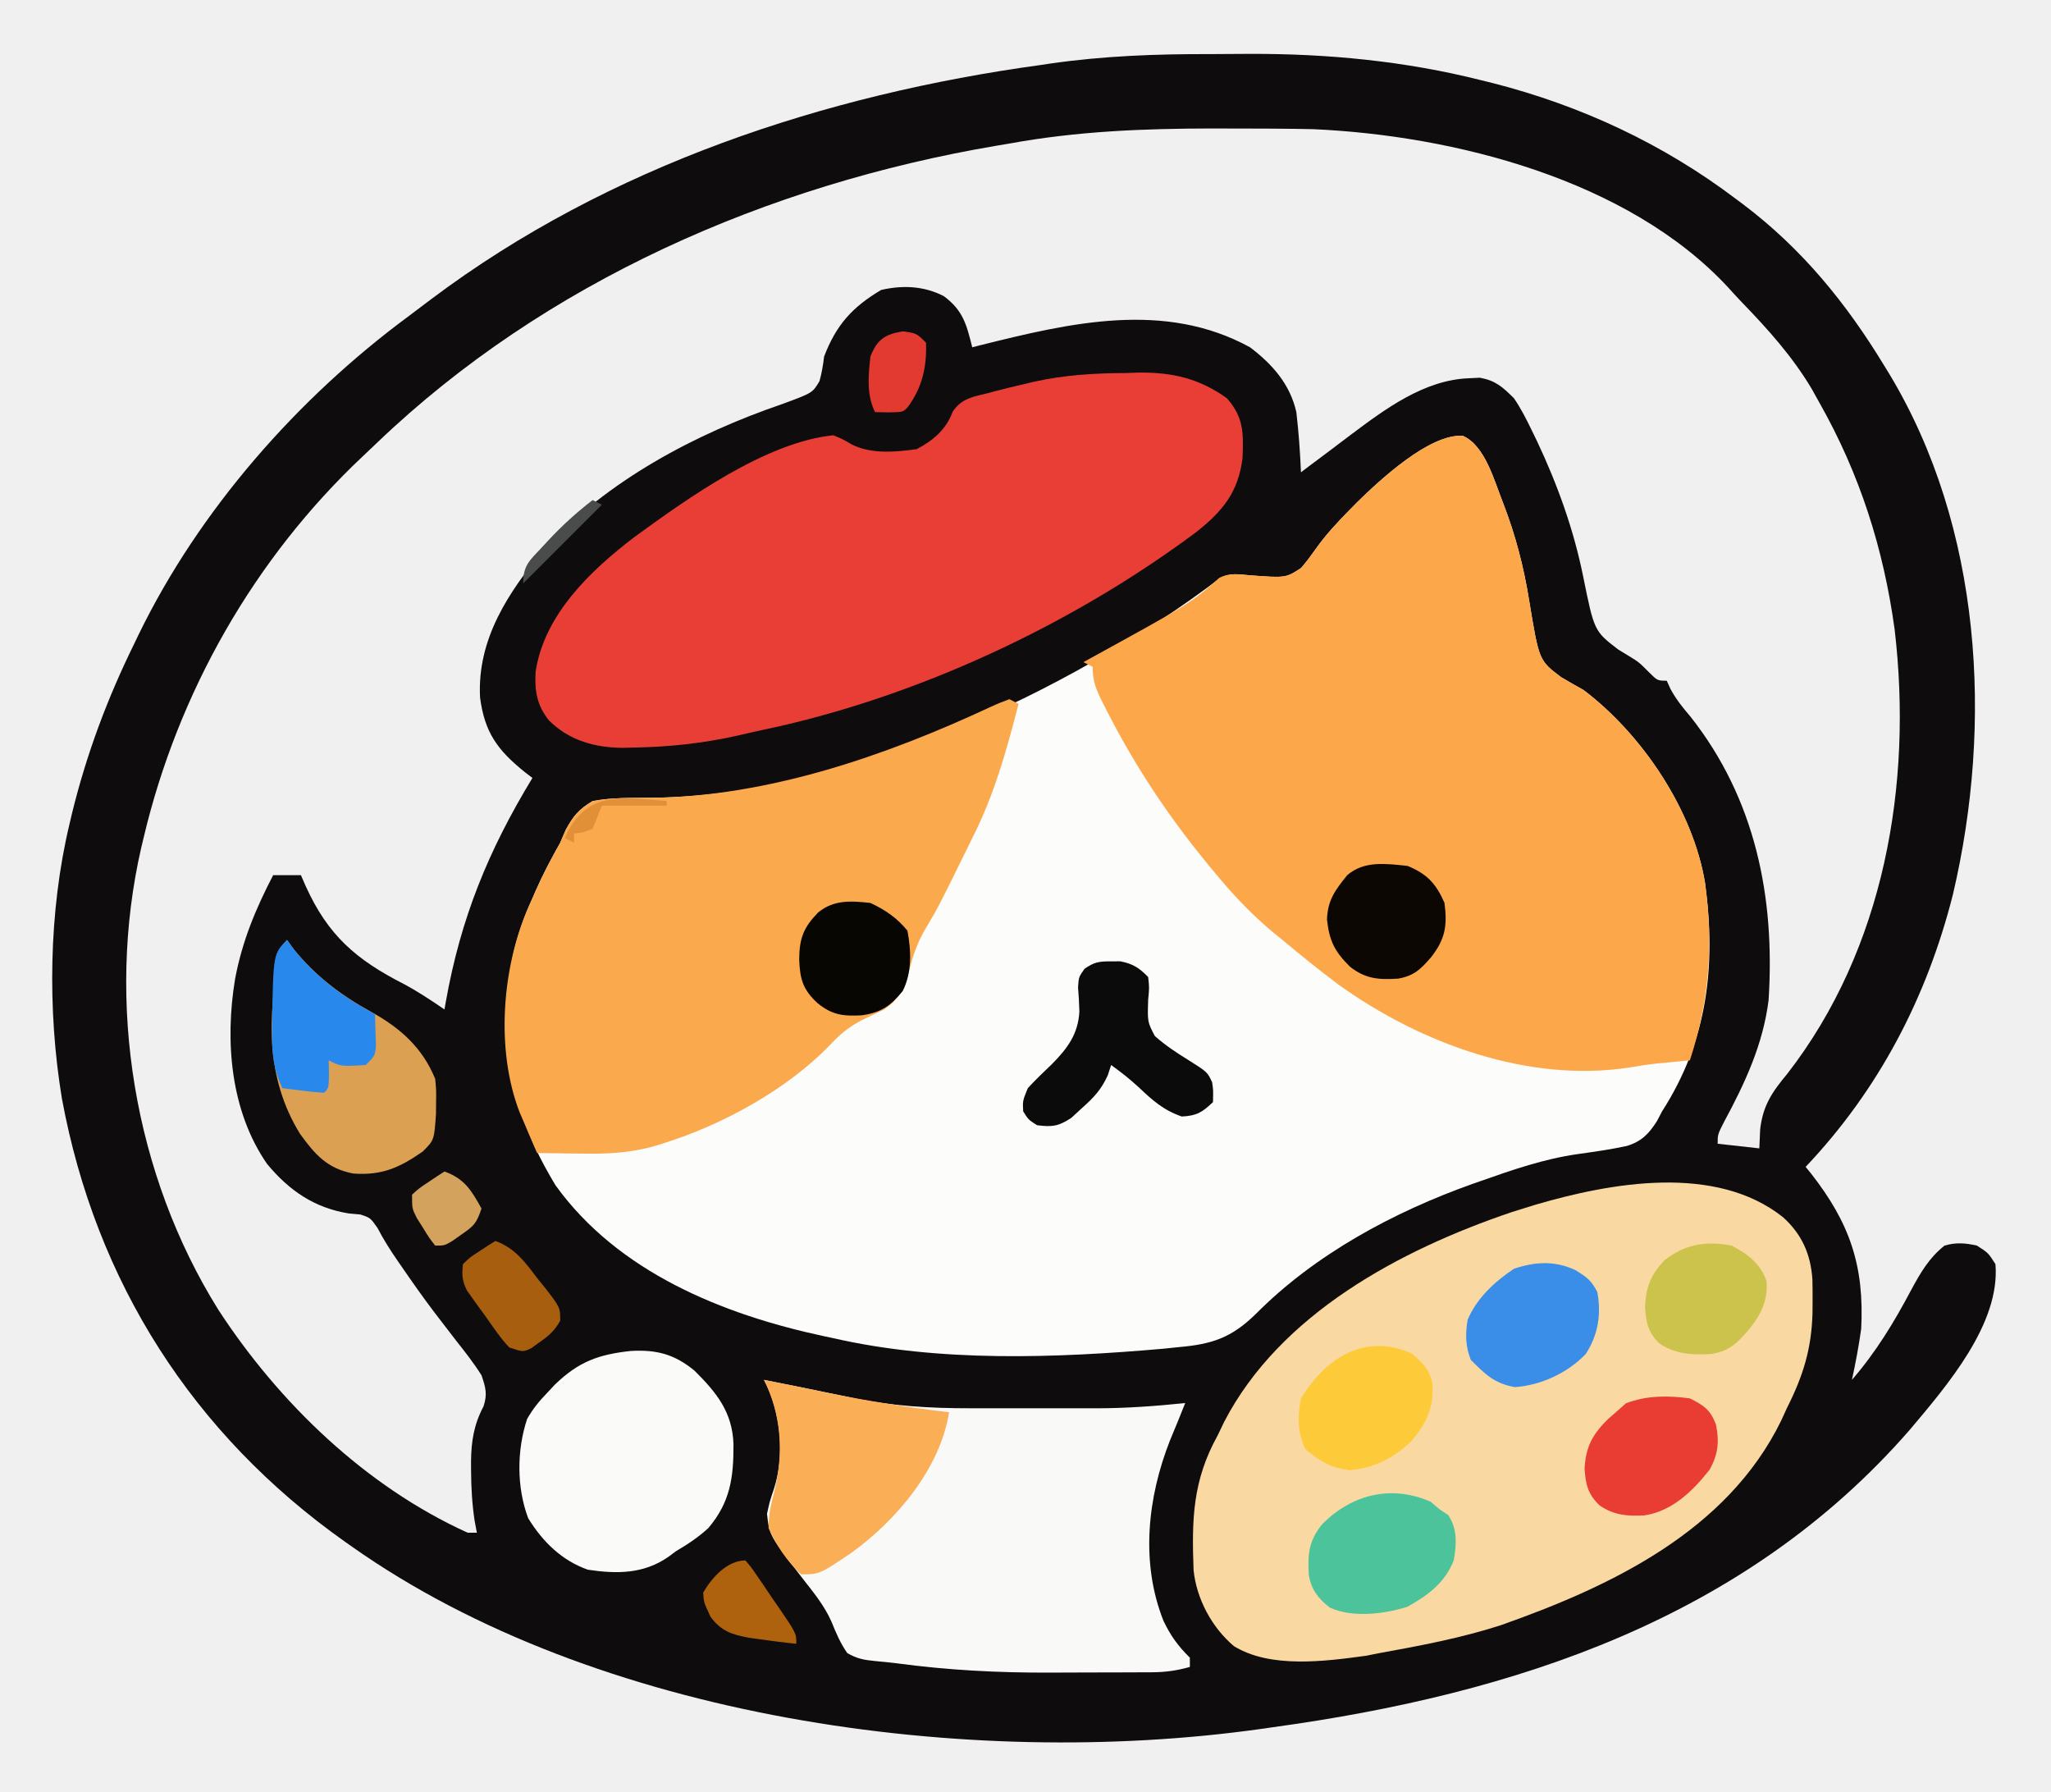
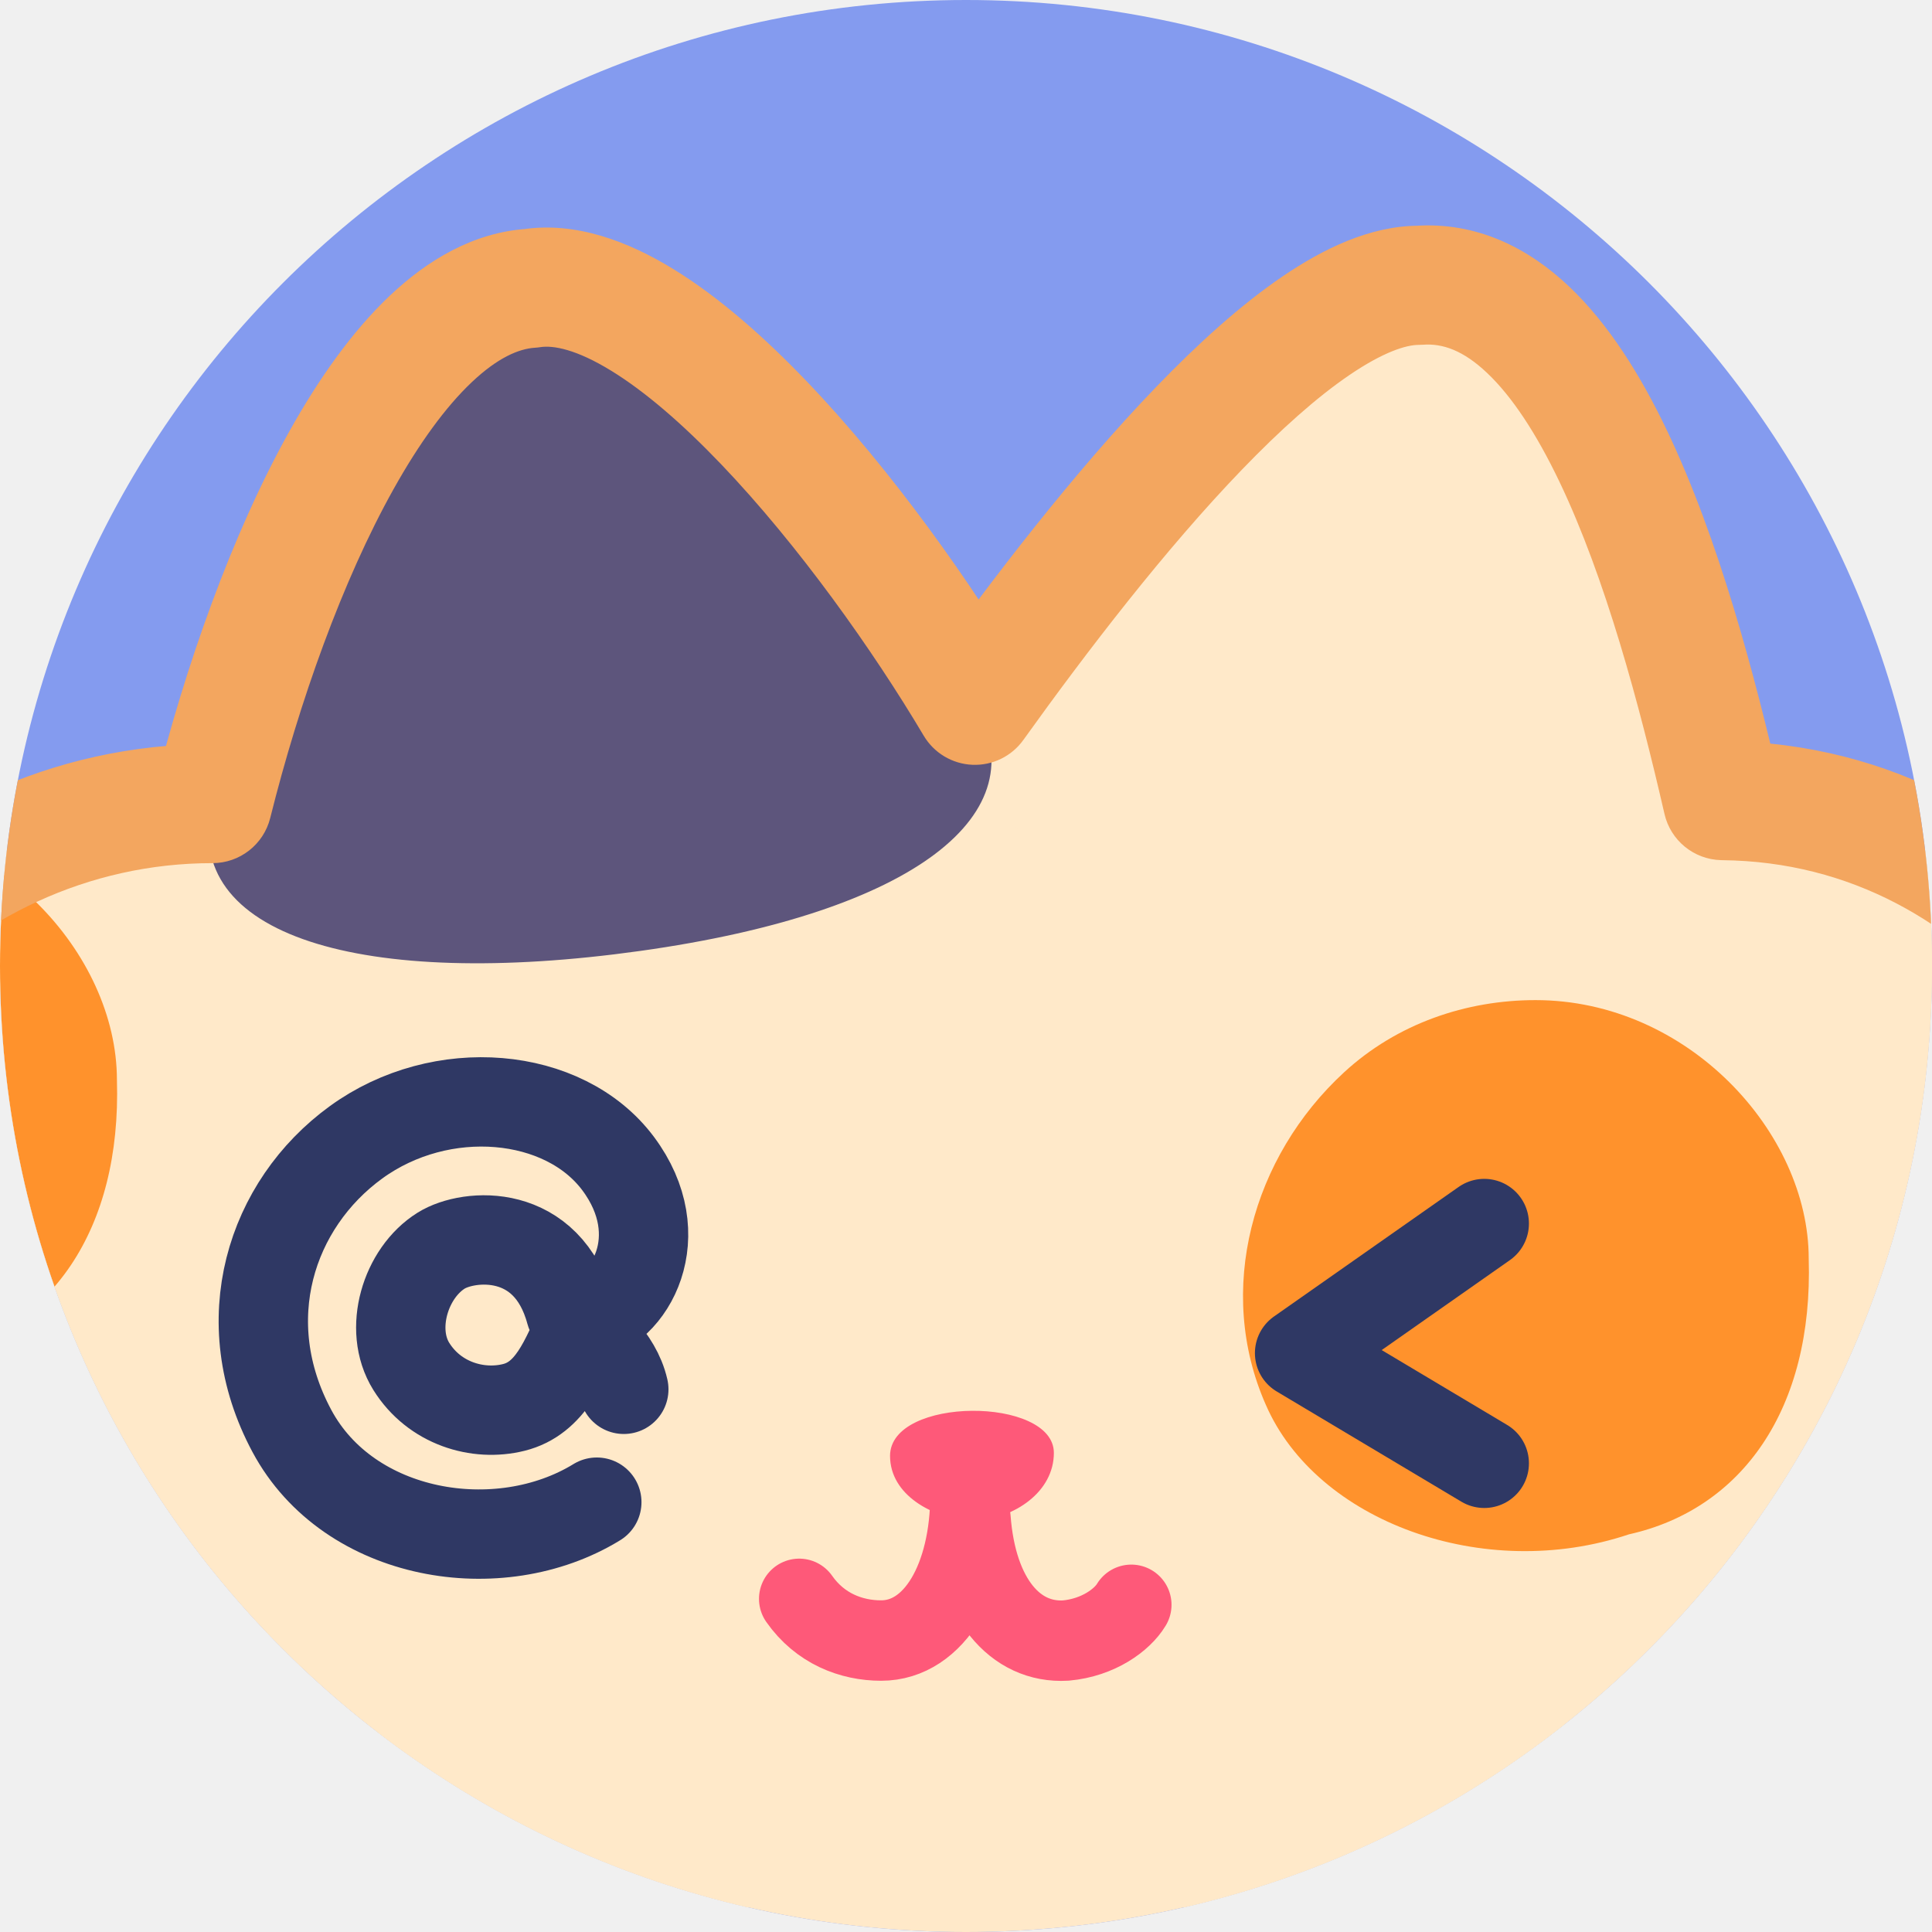
- <svg xmlns="http://www.w3.org/2000/svg" version="1.1" width="443" height="387" viewBox="0 0 443 387">
-   <path d="M0 0 C2.87 0 5.73 -0.02 8.6 -0.05 C25.44 -0.1 42.21 1.5 58.57 5.63 C59 5.73 59 5.73 61.17 6.27 C80.26 11.15 97.99 19.43 113.7 31.32 C114.18 31.67 114.66 32.03 115.15 32.4 C127.88 42 137.45 53.73 145.7 67.32 C146.06 67.91 146.42 68.5 146.8 69.11 C166.74 102.24 169.22 144.47 160.52 181.47 C154.9 203.73 144.49 223.66 128.7 240.32 C128.89 240.55 128.89 240.55 129.84 241.71 C138.25 252.44 141.41 261.73 140.7 275.32 C140.18 279.02 139.5 282.66 138.7 286.32 C143.91 280.29 147.78 273.92 151.5 266.9 C153.51 263.19 155.34 259.99 158.7 257.32 C161.13 256.59 163.24 256.76 165.7 257.32 C168.14 258.88 168.14 258.88 169.7 261.32 C170.79 274.2 159.19 287.6 151.24 297.05 C115.69 337.89 65.85 354.16 13.7 361.32 C12.78 361.45 11.86 361.58 10.91 361.72 C-52.12 370.57 -132.46 359.61 -185.3 322.32 C-185.77 321.99 -186.24 321.66 -186.72 321.32 C-219.59 298.09 -240.62 265.18 -247.93 225.55 C-251.08 206.49 -250.79 185.14 -246.3 166.32 C-246.1 165.48 -245.9 164.64 -245.7 163.78 C-242.55 151 -238.1 139.12 -232.3 127.32 C-231.99 126.67 -231.68 126.02 -231.36 125.36 C-218.26 98.44 -197.01 74.29 -173 56.57 C-171.34 55.34 -169.69 54.09 -168.05 52.84 C-129.87 24.18 -83.18 8.73 -36.3 2.32 C-35.71 2.23 -35.12 2.14 -34.51 2.05 C-23 0.39 -11.62 -0.03 0 0 Z M-43.3 19.32 C-44.28 19.48 -45.27 19.65 -46.28 19.82 C-95.43 28.19 -143.48 49.15 -179.77 83.85 C-180.81 84.84 -181.85 85.83 -182.89 86.81 C-206.4 108.91 -222.88 137.9 -230.3 169.32 C-230.46 169.99 -230.62 170.66 -230.79 171.36 C-238.49 204.88 -232.35 241.99 -214.15 271.16 C-201.06 291.26 -182.33 309.33 -160.3 319.32 C-159.64 319.32 -158.98 319.32 -158.3 319.32 C-158.46 318.48 -158.62 317.64 -158.78 316.78 C-159.33 313.13 -159.53 309.62 -159.55 305.94 C-159.55 305.28 -159.56 304.62 -159.56 303.94 C-159.51 299.53 -158.95 295.99 -156.86 292.03 C-155.99 289.36 -156.4 287.99 -157.3 285.32 C-158.96 282.68 -160.87 280.26 -162.8 277.82 C-163.89 276.39 -164.99 274.97 -166.08 273.55 C-166.35 273.19 -166.35 273.19 -167.73 271.4 C-170.02 268.36 -172.21 265.26 -174.36 262.13 C-174.54 261.87 -174.54 261.87 -175.44 260.57 C-177.03 258.26 -178.47 256 -179.76 253.51 C-181.3 251.32 -181.3 251.32 -183.46 250.6 C-184.28 250.53 -185.09 250.45 -185.93 250.38 C-193.37 249.19 -198.82 245.46 -203.61 239.69 C-211.54 228.24 -212.74 213.17 -210.53 199.78 C-209.02 191.66 -206.1 184.62 -202.3 177.32 C-200.32 177.32 -198.34 177.32 -196.3 177.32 C-195.96 178.1 -195.62 178.89 -195.27 179.69 C-190.47 190.28 -184.44 195.55 -174.01 200.86 C-170.95 202.5 -168.16 204.36 -165.3 206.32 C-165.21 205.77 -165.11 205.23 -165.01 204.67 C-161.79 186.58 -155.82 171.99 -146.3 156.32 C-146.84 155.9 -147.39 155.49 -147.94 155.07 C-153.86 150.29 -156.61 146.52 -157.61 138.97 C-158.27 126.34 -151.5 116.21 -143.74 106.88 C-130.07 92.05 -111.19 82.03 -92.33 75.57 C-85.81 73.17 -85.81 73.17 -84.3 70.64 C-83.8 68.86 -83.52 67.15 -83.3 65.32 C-80.7 58.49 -77.2 54.63 -70.99 50.94 C-66.35 49.86 -61.76 50.06 -57.46 52.26 C-53.28 55.36 -52.55 58.36 -51.3 63.32 C-50.72 63.17 -50.15 63.02 -49.55 62.87 C-30.3 58.07 -9.78 53.18 8.7 63.32 C13.54 66.98 17.35 71.31 18.7 77.32 C19.21 81.65 19.51 85.96 19.7 90.32 C19.92 90.15 19.92 90.15 21.06 89.28 C22.45 88.24 23.84 87.2 25.23 86.16 C26.93 84.89 28.63 83.6 30.33 82.31 C37.85 76.67 46.33 70.32 56.07 70 C56.45 69.98 56.45 69.98 58.35 69.89 C61.75 70.51 63.25 71.89 65.7 74.32 C67.25 76.59 68.45 78.97 69.64 81.44 C69.81 81.79 69.81 81.79 70.67 83.56 C75.06 92.84 78.61 102.68 80.64 112.76 C83.04 124.6 83.04 124.6 88.2 128.57 C88.95 129.02 89.71 129.48 90.48 129.96 C92.7 131.32 92.7 131.32 94.86 133.49 C96.7 135.32 96.7 135.32 98.7 135.32 C98.97 135.9 99.23 136.48 99.5 137.08 C100.74 139.38 102.13 141.09 103.82 143.07 C117.87 160.86 122.13 182.13 120.7 204.32 C119.5 213.86 115.62 222.2 111.09 230.59 C109.7 233.32 109.7 233.32 109.7 235.32 C112.67 235.65 115.64 235.98 118.7 236.32 C118.76 234.98 118.82 233.64 118.88 232.26 C119.47 227.03 121.46 224.16 124.76 220.19 C145.68 193.23 151.86 157.73 147.93 124.29 C145.54 106.8 140.39 90.67 131.7 75.32 C131.15 74.32 130.59 73.33 130.02 72.3 C125.83 65.28 120.6 59.46 114.94 53.61 C113.91 52.53 112.9 51.43 111.9 50.32 C90.35 27.11 52.72 17.55 22.29 16.21 C19.84 16.15 17.39 16.13 14.94 16.11 C14.49 16.11 14.49 16.11 12.22 16.09 C9.34 16.07 6.46 16.07 3.57 16.07 C2.59 16.06 1.6 16.06 0.59 16.06 C-14.28 16.08 -28.64 16.64 -43.3 19.32 Z " fill="#0E0C0C" transform="translate(261.3,11.68433)" />
-   <path d="M0 0 C4.86 2.09 6.84 9.86 8.75 14.6 C11.43 21.54 13.19 28.36 14.37 35.71 C16.48 48.53 16.48 48.53 21.25 52.13 C22.84 53.07 24.44 53.99 26.06 54.88 C38.71 64.42 49.77 80.83 52.35 96.65 C54.75 114.43 52.9 130.58 43.06 145.88 C42.69 146.58 42.32 147.29 41.94 148.01 C40.19 150.76 38.58 152.43 35.39 153.38 C31.83 154.15 28.24 154.64 24.64 155.15 C17.52 156.19 10.82 158.49 4.06 160.88 C3.44 161.1 2.83 161.31 2.19 161.53 C-14.91 167.62 -31.87 176.72 -44.75 189.7 C-50.01 194.84 -54.19 196.19 -61.44 196.82 C-61.97 196.87 -61.97 196.87 -64.62 197.15 C-87.9 199.19 -113.07 200.12 -135.94 194.88 C-136.65 194.73 -137.35 194.58 -138.07 194.43 C-159.89 189.75 -182.47 180.58 -195.94 161.88 C-202.64 150.84 -206.53 139.7 -206.44 126.7 C-206.44 125.69 -206.43 124.68 -206.43 123.65 C-206.22 114.95 -204.54 107.76 -200.94 99.88 C-200.71 99.34 -200.47 98.8 -200.23 98.24 C-198.66 94.66 -196.85 91.28 -194.94 87.88 C-194.56 86.99 -194.17 86.1 -193.78 85.18 C-192.12 82.1 -190.96 80.7 -187.94 78.88 C-183.81 78.11 -179.63 78.2 -175.44 78.18 C-133.13 77.76 -85.61 55.86 -52.43 30.74 C-50.31 29.52 -48.43 29.92 -46.06 30.12 C-38.2 30.71 -38.2 30.71 -34.89 28.53 C-33.32 26.63 -33.32 26.63 -31.75 24.43 C-29.54 21.32 -27.05 18.66 -24.38 15.95 C-23.88 15.44 -23.37 14.93 -22.86 14.4 C-17.93 9.58 -7.23 -0.44 0 0 Z " fill="#FCFCFA" transform="translate(315.9414,94.11719)" />
-   <path d="M0 0 C4.86 2.09 6.84 9.86 8.75 14.6 C11.43 21.54 13.19 28.36 14.37 35.71 C16.48 48.53 16.48 48.53 21.25 52.13 C22.84 53.07 24.44 53.99 26.06 54.88 C38.71 64.42 49.77 80.83 52.35 96.65 C54.16 110.05 53.25 122.04 49.06 134.88 C48.41 134.94 47.75 135 47.08 135.07 C46.21 135.15 45.33 135.23 44.43 135.32 C43.58 135.4 42.72 135.48 41.83 135.57 C39.92 135.78 38.02 136.07 36.13 136.4 C14.25 139.83 -9.12 131.24 -26.78 118.56 C-30.94 115.46 -34.96 112.2 -38.94 108.88 C-39.74 108.23 -40.53 107.58 -41.35 106.91 C-46.04 102.95 -50.06 98.63 -53.94 93.88 C-54.35 93.38 -54.76 92.88 -55.19 92.37 C-63.72 81.97 -70.84 71.25 -76.94 59.26 C-77.24 58.67 -77.55 58.07 -77.86 57.46 C-79.22 54.72 -79.94 52.99 -79.94 49.88 C-80.6 49.55 -81.26 49.22 -81.94 48.88 C-81.73 48.77 -81.73 48.77 -80.66 48.18 C-58.74 36.14 -58.74 36.14 -52.54 30.64 C-50.35 29.6 -48.42 29.92 -46.06 30.12 C-38.2 30.71 -38.2 30.71 -34.89 28.53 C-33.32 26.63 -33.32 26.63 -31.75 24.43 C-29.54 21.32 -27.05 18.66 -24.38 15.95 C-23.88 15.44 -23.37 14.93 -22.86 14.4 C-17.93 9.58 -7.23 -0.44 0 0 Z " fill="#FCA749" transform="translate(315.9414,94.11719)" />
-   <path d="M0 0 C4.09 3.71 5.97 7.99 6.34 13.41 C6.38 15 6.39 16.6 6.38 18.19 C6.37 19.03 6.37 19.87 6.36 20.73 C6.15 28.41 4.35 34.24 0.88 41.12 C0.45 42.05 0.03 42.98 -0.41 43.94 C-12.11 67.85 -37.17 79.72 -61.05 88.14 C-69.55 90.87 -78.34 92.54 -87.12 94.12 C-88.13 94.32 -89.13 94.52 -90.16 94.72 C-99 95.92 -110.76 97.49 -118.62 92.62 C-123.36 88.61 -126.68 82.46 -127.32 76.23 C-127.73 65.28 -127.54 56.88 -122.12 47.12 C-121.66 46.17 -121.2 45.21 -120.73 44.22 C-108.63 20.86 -82.61 7.02 -58.59 -1.11 C-57.77 -1.36 -56.96 -1.61 -56.12 -1.88 C-55.25 -2.15 -54.38 -2.42 -53.48 -2.7 C-37.18 -7.47 -14.56 -11.58 0 0 Z " fill="#F9D9A1" transform="translate(385.125,262.875)" />
-   <path d="M0 0 C1.02 -0.03 2.03 -0.07 3.08 -0.1 C10.32 -0.15 16.03 1.18 22 5.44 C25.66 9.62 25.58 12.92 25.38 18.35 C24.47 25.74 21.06 29.87 15.35 34.37 C-11.57 54.45 -45.28 70.15 -78.16 77.05 C-80.07 77.45 -81.96 77.89 -83.86 78.34 C-91.23 79.97 -98.45 80.75 -106 80.88 C-106.78 80.9 -107.55 80.92 -108.35 80.94 C-114.43 80.92 -120 79.42 -124.42 75.03 C-127.04 71.78 -127.56 68.6 -127.31 64.5 C-125.47 52.22 -115.5 42.68 -106 35.44 C-94.49 27.06 -77.6 14.93 -63 13.44 C-60.89 14.32 -60.89 14.32 -59 15.44 C-54.76 17.56 -49.59 17.06 -45 16.44 C-41.42 14.55 -38.66 12.21 -37.23 8.37 C-35.37 5.45 -32.69 5.09 -29.5 4.31 C-28.93 4.16 -28.35 4 -27.76 3.84 C-25.85 3.33 -23.93 2.88 -22 2.44 C-21.25 2.26 -20.5 2.08 -19.72 1.89 C-13.13 0.42 -6.74 0.04 0 0 Z " fill="#E93E35" transform="translate(243,80.5625)" />
-   <path d="M0 0 C0.33 0.16 0.33 0.16 2 1 C-0.59 11.08 -3.26 20.69 -8 30 C-8.65 31.32 -9.3 32.65 -9.95 33.98 C-15.37 44.97 -15.37 44.97 -18.15 49.66 C-19.76 52.44 -20.74 55.05 -21.5 58.19 C-22.64 62.18 -23.5 64.54 -27 67 C-28.27 67.62 -29.54 68.22 -30.81 68.81 C-33.92 70.28 -36.02 71.82 -38.38 74.31 C-47.76 84.2 -61.96 91.98 -75 96 C-75.58 96.18 -76.15 96.36 -76.75 96.54 C-82.22 98.08 -87.34 98.24 -93 98.12 C-93.44 98.12 -93.44 98.12 -95.64 98.1 C-97.76 98.07 -99.88 98.04 -102 98 C-102.82 96.11 -103.63 94.21 -104.44 92.31 C-104.66 91.78 -104.66 91.78 -105.81 89.11 C-110.99 75.58 -109.58 57.73 -103.74 44.63 C-103.5 44.09 -103.25 43.55 -103 43 C-102.76 42.46 -102.53 41.92 -102.29 41.36 C-100.72 37.78 -98.91 34.4 -97 31 C-96.62 30.11 -96.23 29.21 -95.84 28.29 C-94.18 25.21 -93.02 23.82 -90 22 C-85.87 21.22 -81.69 21.32 -77.5 21.3 C-52.15 21.04 -26.62 12.22 -3.88 1.59 C-2.61 1 -1.31 0.49 0 0 Z " fill="#FBA94D" transform="translate(218,151)" />
-   <path d="M0 0 C1.35 0.27 2.71 0.54 4.06 0.81 C4.97 0.99 5.88 1.17 6.81 1.36 C9.11 1.82 11.4 2.29 13.69 2.77 C14.33 2.9 14.97 3.03 15.63 3.16 C16.88 3.42 18.13 3.68 19.38 3.95 C27.76 5.66 36.02 6.15 44.55 6.13 C45.05 6.13 45.05 6.13 47.53 6.14 C49.6 6.14 51.66 6.13 53.73 6.13 C56.86 6.13 59.99 6.13 63.12 6.14 C65.14 6.14 67.16 6.13 69.18 6.13 C70.1 6.13 71.02 6.14 71.97 6.14 C78.36 6.12 84.65 5.67 91 5 C89.93 7.7 88.84 10.39 87.71 13.07 C82.84 25.43 81.31 39.5 86.31 52.06 C87.87 55.31 89.46 57.49 92 60 C92 60.66 92 61.32 92 62 C89.23 62.78 86.76 63.13 83.88 63.15 C83.08 63.15 82.28 63.16 81.45 63.16 C81.02 63.17 81.02 63.17 78.84 63.17 C78.38 63.17 78.38 63.17 76.09 63.18 C74.17 63.18 72.24 63.19 70.32 63.19 C67.43 63.19 64.55 63.21 61.67 63.22 C50.57 63.26 39.76 62.7 28.76 61.22 C27.17 61.02 25.57 60.87 23.97 60.72 C21.61 60.49 20.05 60.2 18 59 C16.5 56.84 15.58 54.68 14.6 52.24 C13.03 48.68 10.65 45.83 8.27 42.78 C1.17 33.57 1.17 33.57 0.67 28.92 C1.25 26.25 1.25 26.25 2.12 23.68 C4.49 16.45 3.73 8.19 0.66 1.29 C0.55 1.08 0.55 1.08 0 0 Z " fill="#F9F9F8" transform="translate(165,298)" />
-   <path d="M0 0 C5.56 -0.31 9.42 0.7 13.74 4.25 C18.51 8.98 21.93 13.19 22.17 20.12 C22.2 27.22 21.53 32.6 16.74 38.25 C14.56 40.25 12.29 41.75 9.74 43.25 C9.48 43.44 9.48 43.44 8.16 44.43 C2.82 48.17 -2.96 48.19 -9.26 47.25 C-14.92 45.28 -19.09 41.16 -22.18 36.11 C-24.68 29.45 -24.65 21.43 -22.4 14.68 C-21.2 12.58 -19.94 10.99 -18.26 9.25 C-17.96 8.92 -17.96 8.92 -16.43 7.29 C-11.26 2.29 -6.99 0.76 0 0 Z " fill="#FAFAF9" transform="translate(136.2578,291.7539)" />
-   <path d="M0 0 C0.49 0.68 0.99 1.36 1.5 2.06 C6.17 7.81 11.66 11.95 18.12 15.5 C24.44 18.99 29.22 23.21 32 30 C32.23 32.44 32.23 32.44 32.19 35 C32.18 35.85 32.17 36.69 32.17 37.56 C31.78 43.23 31.78 43.23 29.29 45.7 C24.27 49.19 20.46 50.89 14.29 50.44 C8.7 49.36 6.08 46.39 2.81 41.88 C-4.65 29.81 -4.23 16.5 -1.54 2.98 C-1 1 -1 1 0 0 Z " fill="#DBA051" transform="translate(62,203)" />
-   <path d="M0 0 C1.35 0.27 2.71 0.54 4.06 0.81 C4.98 0.99 5.89 1.18 6.84 1.36 C9.05 1.81 11.26 2.26 13.48 2.73 C22.28 4.57 31.07 5.92 40 7 C38.05 19.12 28.71 30.24 18.95 37.31 C12.01 42 12.01 42 8 42 C4.92 39.08 2.75 35.86 1 32 C0.99 29.09 1.55 26.74 2.3 23.93 C4.24 15.82 3.79 7.46 0 0 Z " fill="#FAAE56" transform="translate(165,298)" />
-   <path d="M0 0 C0.33 -0 0.33 -0 2.03 -0.02 C4.76 0.51 6.12 1.39 8.06 3.38 C8.31 5.68 8.31 5.68 8.06 8.25 C7.9 13.07 7.9 13.07 9.5 16.12 C11.84 18.18 14.11 19.68 16.75 21.31 C20.84 23.89 20.84 23.89 21.87 26.09 C22.12 27.75 22.12 27.75 22.06 30.38 C19.76 32.59 18.54 33.35 15.31 33.5 C11.33 32.12 9.03 30.03 5.99 27.16 C4.1 25.41 2.15 23.88 0.06 22.38 C-0.18 23.11 -0.42 23.85 -0.67 24.61 C-2.11 27.75 -3.68 29.39 -6.25 31.69 C-7.01 32.38 -7.77 33.08 -8.55 33.8 C-11.31 35.62 -12.69 35.8 -15.94 35.38 C-17.81 34.19 -17.81 34.19 -18.94 32.38 C-19.06 30.12 -19.06 30.12 -17.94 27.38 C-16.27 25.56 -14.51 23.89 -12.73 22.18 C-9.37 18.79 -7.06 15.69 -6.8 10.82 C-6.85 9.08 -6.94 7.34 -7.09 5.61 C-6.94 3.38 -6.94 3.38 -5.69 1.6 C-3.61 0.15 -2.51 -0.03 0 0 Z " fill="#0B0B0B" transform="translate(239.9375,207.625)" />
-   <path d="M0 0 C0.66 0.56 1.32 1.11 2 1.69 C2.3 1.88 2.3 1.88 3.81 2.88 C5.83 5.96 5.6 9.13 5 12.69 C3.03 17.57 -0.52 20.17 -5 22.69 C-10.02 24.28 -16.91 25.11 -21.79 22.86 C-24.32 20.87 -25.8 18.96 -26.31 15.77 C-26.57 11.24 -26.3 8.4 -23.38 4.81 C-16.97 -1.59 -8.5 -3.72 0 0 Z " fill="#4CC39B" transform="translate(309,324.3125)" />
-   <path d="M0 0 C2.51 1.58 3.37 2.18 4.69 4.69 C5.59 9.52 4.88 13.95 2.21 18.08 C-1.67 22.17 -7.49 24.88 -13.12 25.25 C-17.55 24.47 -19.54 22.46 -22.62 19.38 C-23.8 16.48 -23.83 13.71 -23.31 10.69 C-21.32 6.02 -17.48 2.48 -13.31 -0.31 C-8.66 -1.86 -4.46 -2.09 0 0 Z " fill="#3A8EE7" transform="translate(340.3125,274.3125)" />
-   <path d="M0 0 C2.38 1.95 3.77 3.42 4.47 6.45 C4.73 11.76 3.3 14.86 -0.1 18.92 C-3.92 22.59 -8.24 24.81 -13.56 25.19 C-17.81 24.56 -19.63 23.37 -22.94 20.69 C-24.72 17.13 -24.7 13.56 -23.94 9.69 C-18.54 0.87 -10.1 -4.51 0 0 Z " fill="#FDCB39" transform="translate(304.9375,292.3125)" />
-   <path d="M0 0 C3.03 1.52 4.4 2.43 5.62 5.61 C6.4 9.23 6.12 12.17 4.22 15.45 C0.6 20.05 -3.89 24.39 -9.83 25.27 C-13.57 25.46 -16.35 25.25 -19.5 23.12 C-22.03 20.68 -22.52 18.6 -22.75 15.12 C-22.46 10.35 -21 7.72 -17.62 4.41 C-17.36 4.17 -17.36 4.17 -16 3 C-15.28 2.36 -14.56 1.72 -13.81 1.06 C-9.25 -0.66 -4.81 -0.64 0 0 Z " fill="#E93D34" transform="translate(365,302)" />
-   <path d="M0 0 C4.2 1.7 6.2 3.84 8 8 C8.63 12.94 8.18 15.76 5.12 19.71 C2.88 22.29 1.44 23.75 -2.04 24.35 C-6.21 24.62 -9.11 24.4 -12.44 21.75 C-15.7 18.51 -16.86 16.26 -17.38 11.62 C-17.26 7.43 -15.61 5.21 -13 2 C-9.32 -1.18 -4.58 -0.47 0 0 Z " fill="#0C0703" transform="translate(304,187)" />
-   <path d="M0 0 C3.46 1.78 6.33 3.94 7.57 7.75 C7.88 12.38 5.97 15.6 3 19 C0.7 21.57 -0.91 22.8 -4.33 23.42 C-8.52 23.65 -12.06 23.5 -15.62 21.12 C-18.09 18.66 -18.49 16.5 -18.69 13.06 C-18.42 8.76 -17.42 6.27 -14.48 3.16 C-10.01 -0.33 -5.52 -1.05 0 0 Z " fill="#CCC34C" transform="translate(374,269)" />
-   <path d="M0 0 C3.21 1.5 5.77 3.24 8 6 C8.82 10.34 9.01 15.01 6.98 19.02 C4.41 22.21 2.36 23.65 -1.83 24.27 C-5.86 24.48 -8.26 24.23 -11.44 21.62 C-14.57 18.71 -15.21 16.51 -15.38 12.25 C-15.35 7.64 -14.47 5.34 -11.29 2.06 C-7.9 -0.72 -4.18 -0.46 0 0 Z " fill="#080603" transform="translate(188,195)" />
-   <path d="M0 0 C0.49 0.68 0.99 1.36 1.5 2.06 C6.31 8.04 12.24 12.48 19 16 C19.05 17.46 19.09 18.92 19.12 20.38 C19.15 21.19 19.17 22 19.2 22.84 C19 25 19 25 17 27 C11.67 27.33 11.67 27.33 9 26 C9.02 26.97 9.04 27.94 9.06 28.94 C9 32 9 32 8 33 C6.47 32.91 4.95 32.75 3.44 32.56 C2.61 32.46 1.78 32.36 0.93 32.25 C0.3 32.17 -0.34 32.09 -1 32 C-2.95 27.93 -3.31 24.32 -3.25 19.88 C-3.25 19.22 -3.24 18.57 -3.24 17.89 C-2.96 2.96 -2.96 2.96 0 0 Z " fill="#2988EB" transform="translate(62,203)" />
-   <path d="M0 0 C4.38 1.58 6.58 4.81 9.31 8.38 C9.78 8.95 10.25 9.53 10.73 10.12 C14 14.36 14 14.36 14 17.24 C12.8 19.35 11.62 20.42 9.62 21.81 C9.02 22.25 8.41 22.69 7.79 23.14 C6 24 6 24 3 23 C1.03 20.92 -0.54 18.53 -2.19 16.19 C-2.65 15.56 -3.11 14.93 -3.59 14.28 C-4.03 13.67 -4.47 13.05 -4.92 12.42 C-5.32 11.86 -5.72 11.3 -6.13 10.72 C-7.18 8.64 -7.28 7.3 -7 5 C-5.47 3.52 -5.47 3.52 -3.5 2.25 C-2.85 1.82 -2.2 1.39 -1.53 0.95 C-1.03 0.64 -0.52 0.32 0 0 Z " fill="#A75E0E" transform="translate(107,268)" />
-   <path d="M0 0 C1.24 1.44 1.24 1.44 2.6 3.43 C3.09 4.14 3.58 4.86 4.09 5.59 C4.59 6.34 5.1 7.1 5.62 7.88 C6.14 8.62 6.66 9.37 7.19 10.14 C11 15.73 11 15.73 11 18 C8.32 17.73 5.66 17.38 3 17 C2.28 16.9 1.57 16.8 0.83 16.7 C-2.93 16 -5.25 15.28 -7.56 12.12 C-9 9 -9 9 -9.12 6.94 C-7.24 3.7 -3.93 0 0 0 Z " fill="#AF620E" transform="translate(161,337)" />
-   <path d="M0 0 C2.88 0.44 2.88 0.44 4.88 2.44 C5.09 7.69 4.05 12.2 0.88 16.44 C-0.12 17.44 -0.12 17.44 -3.19 17.5 C-4.16 17.48 -5.13 17.46 -6.12 17.44 C-7.98 13.73 -7.58 9.48 -7.12 5.44 C-5.72 1.8 -3.92 0.55 0 0 Z " fill="#E23A31" transform="translate(195.125,71.5625)" />
-   <path d="M0 0 C4.32 1.54 5.86 4.11 8 8 C6.9 11.3 6.31 11.79 3.56 13.69 C2.95 14.12 2.33 14.56 1.69 15.01 C0 16 0 16 -2 16 C-3.29 14.36 -3.29 14.36 -4.62 12.19 C-5.07 11.48 -5.52 10.77 -5.98 10.04 C-7 8 -7 8 -7 5 C-5.47 3.61 -5.47 3.61 -3.5 2.31 C-2.85 1.88 -2.2 1.44 -1.53 0.99 C-1.03 0.66 -0.52 0.34 0 0 Z " fill="#D3A25C" transform="translate(96,253)" />
-   <path d="M0 0 C0.66 0.33 1.32 0.66 2 1 C-3.61 6.61 -9.22 12.22 -15 18 C-15 13.98 -13.57 13.05 -10.88 10.12 C-10.47 9.68 -10.06 9.24 -9.64 8.78 C-6.63 5.55 -3.5 2.69 0 0 Z " fill="#4A4B4B" transform="translate(128,108)" />
-   <path d="M0 0 C0 0.33 0 0.66 0 1 C-4.62 1 -9.24 1 -14 1 C-14.66 2.65 -15.32 4.3 -16 6 C-18.12 6.81 -18.12 6.81 -20 7 C-20 7.66 -20 8.32 -20 9 C-20.66 8.67 -21.32 8.34 -22 8 C-17.57 -2.33 -9.7 -0.83 0 0 Z " fill="#E29038" transform="translate(144,173)" />
+ <svg xmlns="http://www.w3.org/2000/svg" width="96" height="96" viewBox="0 0 96 96" fill="none">
+   <g clip-path="url(#clip0_131_13575)">
+     <rect width="96" height="96" rx="48" fill="#849BEF" />
+     <path d="M92.326 90.397C77.156 83.367 59.693 83.367 46.52 83.367C33.349 83.367 11.413 86.16 4.192 90.397C-3.028 94.634 -6.907 99.869 -10.46 104.901C-15.492 112.301 -16.823 122.661 -12.383 130.209C-8.091 137.461 1.677 136.869 12.332 136.869H90.032C106.164 137.461 111.788 130.357 111.937 119.701C112.381 108.897 105.213 96.761 92.326 90.397Z" fill="#FFE9C9" />
+     <path d="M85.593 39.781C82.781 28.385 78.637 13.585 70.497 14.177C64.429 14.177 55.549 25.277 48.445 35.045C41.637 25.277 33.053 13.289 26.393 14.325C19.437 14.769 13.517 28.089 10.557 39.929C-3.651 39.929 -14.455 52.361 -14.455 65.977C-14.455 79.593 -6.611 87.363 4.193 90.397C14.997 93.431 30.833 94.911 44.671 94.911C58.509 94.911 81.708 94.784 92.327 90.397C102.946 86.011 109.421 77.479 109.495 65.977C109.569 54.476 100.689 39.929 85.593 39.781Z" fill="#FFE9C9" />
+     <path d="M85.593 39.781C55.475 33.861 40.157 34.157 10.557 39.929C-3.651 39.929 -14.455 52.361 -14.455 65.977C-14.455 79.593 -6.611 87.363 4.193 90.397C14.997 93.431 30.833 94.911 44.671 94.911C58.509 94.911 81.708 94.783 92.327 90.397C102.946 86.011 109.421 77.479 109.495 65.977C109.569 54.475 100.689 39.929 85.593 39.781Z" fill="#FFE9C9" />
+     <path d="M26.393 14.324C19.437 14.768 13.517 28.088 10.557 39.928C8.91 46.514 18.031 49.178 31.795 47.254C45.559 45.33 51.612 40.383 48.445 35.044C43.265 26.312 33.053 13.288 26.393 14.324Z" fill="#FFE9C9" />
+     <path d="M85.593 39.781C83.077 28.829 78.637 13.585 70.497 14.177C64.429 14.177 54.809 26.165 48.445 35.045C44.839 40.077 54.217 44.301 65.835 45.627C79.451 47.181 86.732 44.739 85.593 39.781Z" fill="#FFE9C9" />
+     <mask id="mask0_131_13575" style="mask-type:alpha" maskUnits="userSpaceOnUse" x="-16" y="14" width="128" height="123">
+       <path d="M70.496 14.177C78.636 13.585 83.077 28.829 85.593 39.781L86.296 39.799C100.964 40.384 109.567 54.656 109.494 65.978C109.42 77.479 102.946 86.01 92.327 90.397C105.214 96.761 112.381 108.897 111.937 119.701C111.788 130.357 106.164 137.461 90.032 136.869H12.333C1.677 136.869 -8.092 137.461 -12.384 130.209C-16.824 122.661 -15.491 112.301 -10.459 104.901C-6.907 99.869 -3.029 94.633 4.19 90.397C-6.612 87.362 -14.455 79.593 -14.455 65.978C-14.455 52.575 -3.987 40.319 9.893 39.939L10.557 39.929C13.517 28.089 19.437 14.769 26.393 14.325C33.053 13.289 43.264 26.313 48.444 35.045C54.808 26.165 64.428 14.177 70.496 14.177Z" fill="#D9D9D9" />
+     </mask>
+     <g mask="url(#mask0_131_13575)">
+       <path d="M76.297 49.695C83.854 49.695 89.874 56.267 89.874 62.541C90.103 70.019 86.554 74.99 80.943 76.24C73.73 78.662 65.42 75.602 62.901 69.81C60.382 64.123 62.214 57.488 66.794 53.276C69.427 50.854 72.862 49.695 76.297 49.695Z" fill="#FF922C" />
+       <path d="M103.677 85.215C111.233 85.215 117.254 91.786 117.254 98.061C117.483 105.538 113.934 110.509 108.323 111.76C101.11 114.182 92.8 111.121 90.281 105.329C87.762 99.642 89.594 93.008 94.174 88.795C96.807 86.373 100.242 85.215 103.677 85.215Z" fill="#FF922C" />
+       <path d="M-7.768 40.816C-0.211 40.816 5.81 47.388 5.81 53.663C6.039 61.14 2.489 66.111 -3.121 67.361C-10.335 69.784 -18.645 66.723 -21.164 60.931C-23.683 55.244 -21.851 48.609 -17.271 44.397C-14.637 41.975 -11.203 40.816 -7.768 40.816Z" fill="#FF922C" />
+       <path d="M-3.18 85.215C4.377 85.215 10.398 91.786 10.398 98.061C10.627 105.538 7.077 110.509 1.467 111.76C-5.747 114.182 -14.057 111.121 -16.576 105.329C-19.095 99.642 -17.263 93.008 -12.683 88.795C-10.05 86.373 -6.615 85.215 -3.18 85.215Z" fill="#5D557C" />
+       <path d="M26.392 14.324C19.436 14.768 13.516 28.088 10.556 39.928C8.909 46.514 18.03 49.178 31.794 47.254C45.558 45.33 51.611 40.383 48.444 35.044C43.264 26.312 33.052 13.288 26.392 14.324Z" fill="#5D557C" />
+     </g>
+     <path d="M48.222 74.266C48.222 78.41 46.446 81.518 43.782 81.518C42.302 81.518 40.748 80.926 39.712 79.446M48.222 75.45C48.518 79.446 50.442 81.666 52.958 81.518C54.586 81.37 55.77 80.482 56.214 79.742" stroke="#FE5979" stroke-width="3.996" stroke-linecap="round" stroke-linejoin="round" />
+     <path d="M48.296 70.176C49.306 70.167 50.312 70.337 51.062 70.681C51.815 71.025 52.292 71.532 52.292 72.192C52.292 73.127 51.825 73.922 51.099 74.503C50.373 75.084 49.39 75.448 48.369 75.522C47.346 75.447 46.326 75.119 45.563 74.574C44.8 74.029 44.3 73.273 44.3 72.341C44.3 71.641 44.779 71.106 45.53 70.739C46.281 70.373 47.286 70.185 48.296 70.176Z" fill="#FE5979" stroke="#FE5979" stroke-width="0.148" />
+     <path d="M30.996 69.034C30.633 67.443 29.262 66.476 28.349 65.201C27.207 60.959 23.291 61.29 21.924 62.141C20.146 63.248 19.288 66.05 20.436 67.894C21.584 69.737 23.74 70.382 25.535 69.933C27.33 69.484 28.064 67.69 29.002 65.487C31.327 65.12 33.395 61.406 30.714 57.816C28.034 54.227 21.924 53.681 17.687 56.764C13.449 59.846 11.573 65.634 14.503 71.103C17.334 76.389 24.8 77.62 29.655 74.642" stroke="#2F3864" stroke-width="4.44" stroke-linecap="round" stroke-linejoin="round" />
+     <path d="M73.752 60.797L64.576 67.235L73.752 72.711" stroke="#2F3864" stroke-width="4.44" stroke-linecap="round" stroke-linejoin="round" />
+     <path d="M70.496 14.177L70.496 17.137C70.568 17.137 70.639 17.134 70.711 17.129L70.496 14.177ZM85.592 39.781L82.707 40.444C83.01 41.761 84.166 42.706 85.518 42.74L85.592 39.781ZM86.295 39.799L86.413 36.841C86.398 36.841 86.383 36.84 86.369 36.84L86.295 39.799ZM109.494 65.978L112.454 65.997V65.997L109.494 65.978ZM92.327 90.397L91.197 87.661C90.123 88.105 89.408 89.136 89.369 90.297C89.33 91.459 89.974 92.536 91.016 93.05L92.327 90.397ZM111.936 119.701L108.978 119.58C108.977 119.606 108.976 119.633 108.976 119.66L111.936 119.701ZM90.032 136.869L90.141 133.911C90.105 133.91 90.068 133.909 90.032 133.909V136.869ZM-12.384 130.209L-14.935 131.71L-14.931 131.717L-12.384 130.209ZM-10.46 104.901L-12.878 103.194C-12.888 103.208 -12.898 103.223 -12.908 103.237L-10.46 104.901ZM4.189 90.397L5.688 92.949C6.711 92.349 7.277 91.195 7.125 90.017C6.973 88.84 6.133 87.868 4.99 87.547L4.189 90.397ZM-14.456 65.978L-17.416 65.978V65.978L-14.456 65.978ZM10.556 39.929L10.556 42.889C11.914 42.889 13.098 41.964 13.427 40.647L10.556 39.929ZM26.392 14.325L26.58 17.279C26.669 17.273 26.758 17.264 26.847 17.25L26.392 14.325ZM48.443 35.045L45.898 36.555C46.408 37.415 47.317 37.959 48.316 38.002C49.314 38.045 50.267 37.582 50.849 36.769L48.443 35.045ZM70.496 14.177L70.711 17.129C71.691 17.058 72.716 17.415 73.898 18.536C75.126 19.699 76.335 21.528 77.483 23.927C79.773 28.716 81.454 34.989 82.707 40.444L85.592 39.781L88.477 39.118C87.214 33.622 85.417 26.797 82.823 21.373C81.529 18.667 79.945 16.11 77.972 14.24C75.953 12.326 73.371 11 70.281 11.225L70.496 14.177ZM85.592 39.781L85.518 42.74L86.221 42.758L86.295 39.799L86.369 36.84L85.666 36.822L85.592 39.781ZM86.295 39.799L86.177 42.757C92.495 43.008 97.556 46.189 101.096 50.691C104.672 55.24 106.566 60.992 106.534 65.958L109.494 65.978L112.454 65.997C112.495 59.642 110.124 52.596 105.749 47.032C101.339 41.422 94.763 37.174 86.413 36.841L86.295 39.799ZM109.494 65.978L106.534 65.958C106.468 76.131 100.847 83.675 91.197 87.661L92.327 90.397L93.457 93.132C105.044 88.346 112.371 78.826 112.454 65.997L109.494 65.978ZM92.327 90.397L91.016 93.05C103.019 98.978 109.367 110.119 108.978 119.58L111.936 119.701L114.893 119.823C115.392 107.676 107.408 94.543 93.638 87.743L92.327 90.397ZM111.936 119.701L108.976 119.66C108.908 124.506 107.611 127.998 105.02 130.283C102.38 132.61 97.829 134.193 90.141 133.911L90.032 136.869L89.924 139.827C98.367 140.137 104.693 138.464 108.935 134.723C113.226 130.94 114.815 125.552 114.895 119.742L111.936 119.701ZM90.032 136.869V133.909H12.332V136.869V139.829H90.032V136.869ZM12.332 136.869V133.909C6.831 133.909 2.084 134.044 -1.899 133.343C-5.759 132.664 -8.302 131.293 -9.837 128.701L-12.384 130.209L-14.931 131.717C-12.173 136.376 -7.686 138.336 -2.925 139.174C1.712 139.99 7.177 139.829 12.332 139.829V136.869ZM-12.384 130.209L-9.832 128.708C-13.56 122.37 -12.561 113.255 -8.012 106.566L-10.46 104.901L-12.908 103.237C-18.423 111.348 -20.087 122.952 -14.935 131.71L-12.384 130.209ZM-10.46 104.901L-8.042 106.608C-4.532 101.637 -0.956 96.848 5.688 92.949L4.189 90.397L2.691 87.844C-5.104 92.418 -9.284 98.103 -12.878 103.194L-10.46 104.901ZM4.189 90.397L4.99 87.547C0.034 86.155 -4.053 83.731 -6.899 80.274C-9.722 76.843 -11.496 72.185 -11.496 65.978L-14.456 65.978L-17.416 65.978C-17.416 73.385 -15.269 79.419 -11.47 84.035C-7.693 88.625 -2.458 91.604 3.389 93.246L4.189 90.397ZM-14.456 65.978L-11.496 65.978C-11.496 53.793 -1.821 42.889 10.556 42.889L10.556 39.929L10.556 36.969C-5.484 36.969 -17.416 50.931 -17.416 65.978L-14.456 65.978ZM10.556 39.929L13.427 40.647C14.868 34.883 17.008 28.861 19.559 24.298C20.836 22.012 22.15 20.214 23.435 18.997C24.728 17.772 25.78 17.33 26.58 17.279L26.392 14.325L26.203 11.371C23.525 11.542 21.229 12.932 19.363 14.699C17.489 16.475 15.834 18.829 14.391 21.409C11.503 26.577 9.203 33.134 7.684 39.211L10.556 39.929ZM26.392 14.325L26.847 17.25C27.491 17.15 28.635 17.356 30.37 18.421C32.045 19.448 33.909 21.055 35.833 23.068C39.672 27.083 43.39 32.328 45.898 36.555L48.443 35.045L50.989 33.535C48.316 29.03 44.338 23.397 40.112 18.977C38.003 16.771 35.741 14.771 33.466 13.375C31.252 12.016 28.622 10.983 25.937 11.4L26.392 14.325ZM48.443 35.045L50.849 36.769C54.004 32.367 57.902 27.287 61.712 23.335C63.62 21.356 65.431 19.738 67.051 18.636C68.742 17.485 69.874 17.137 70.496 17.137L70.496 14.177L70.496 11.217C68.085 11.217 65.739 12.367 63.72 13.742C61.63 15.164 59.501 17.099 57.45 19.227C53.341 23.489 49.246 28.843 46.037 33.321L48.443 35.045Z" fill="#F3A65F" />
+   </g>
+   <defs>
+     <clipPath id="clip0_131_13575">
+       <rect width="96" height="96" rx="48" fill="white" />
+     </clipPath>
+   </defs>
</svg>
